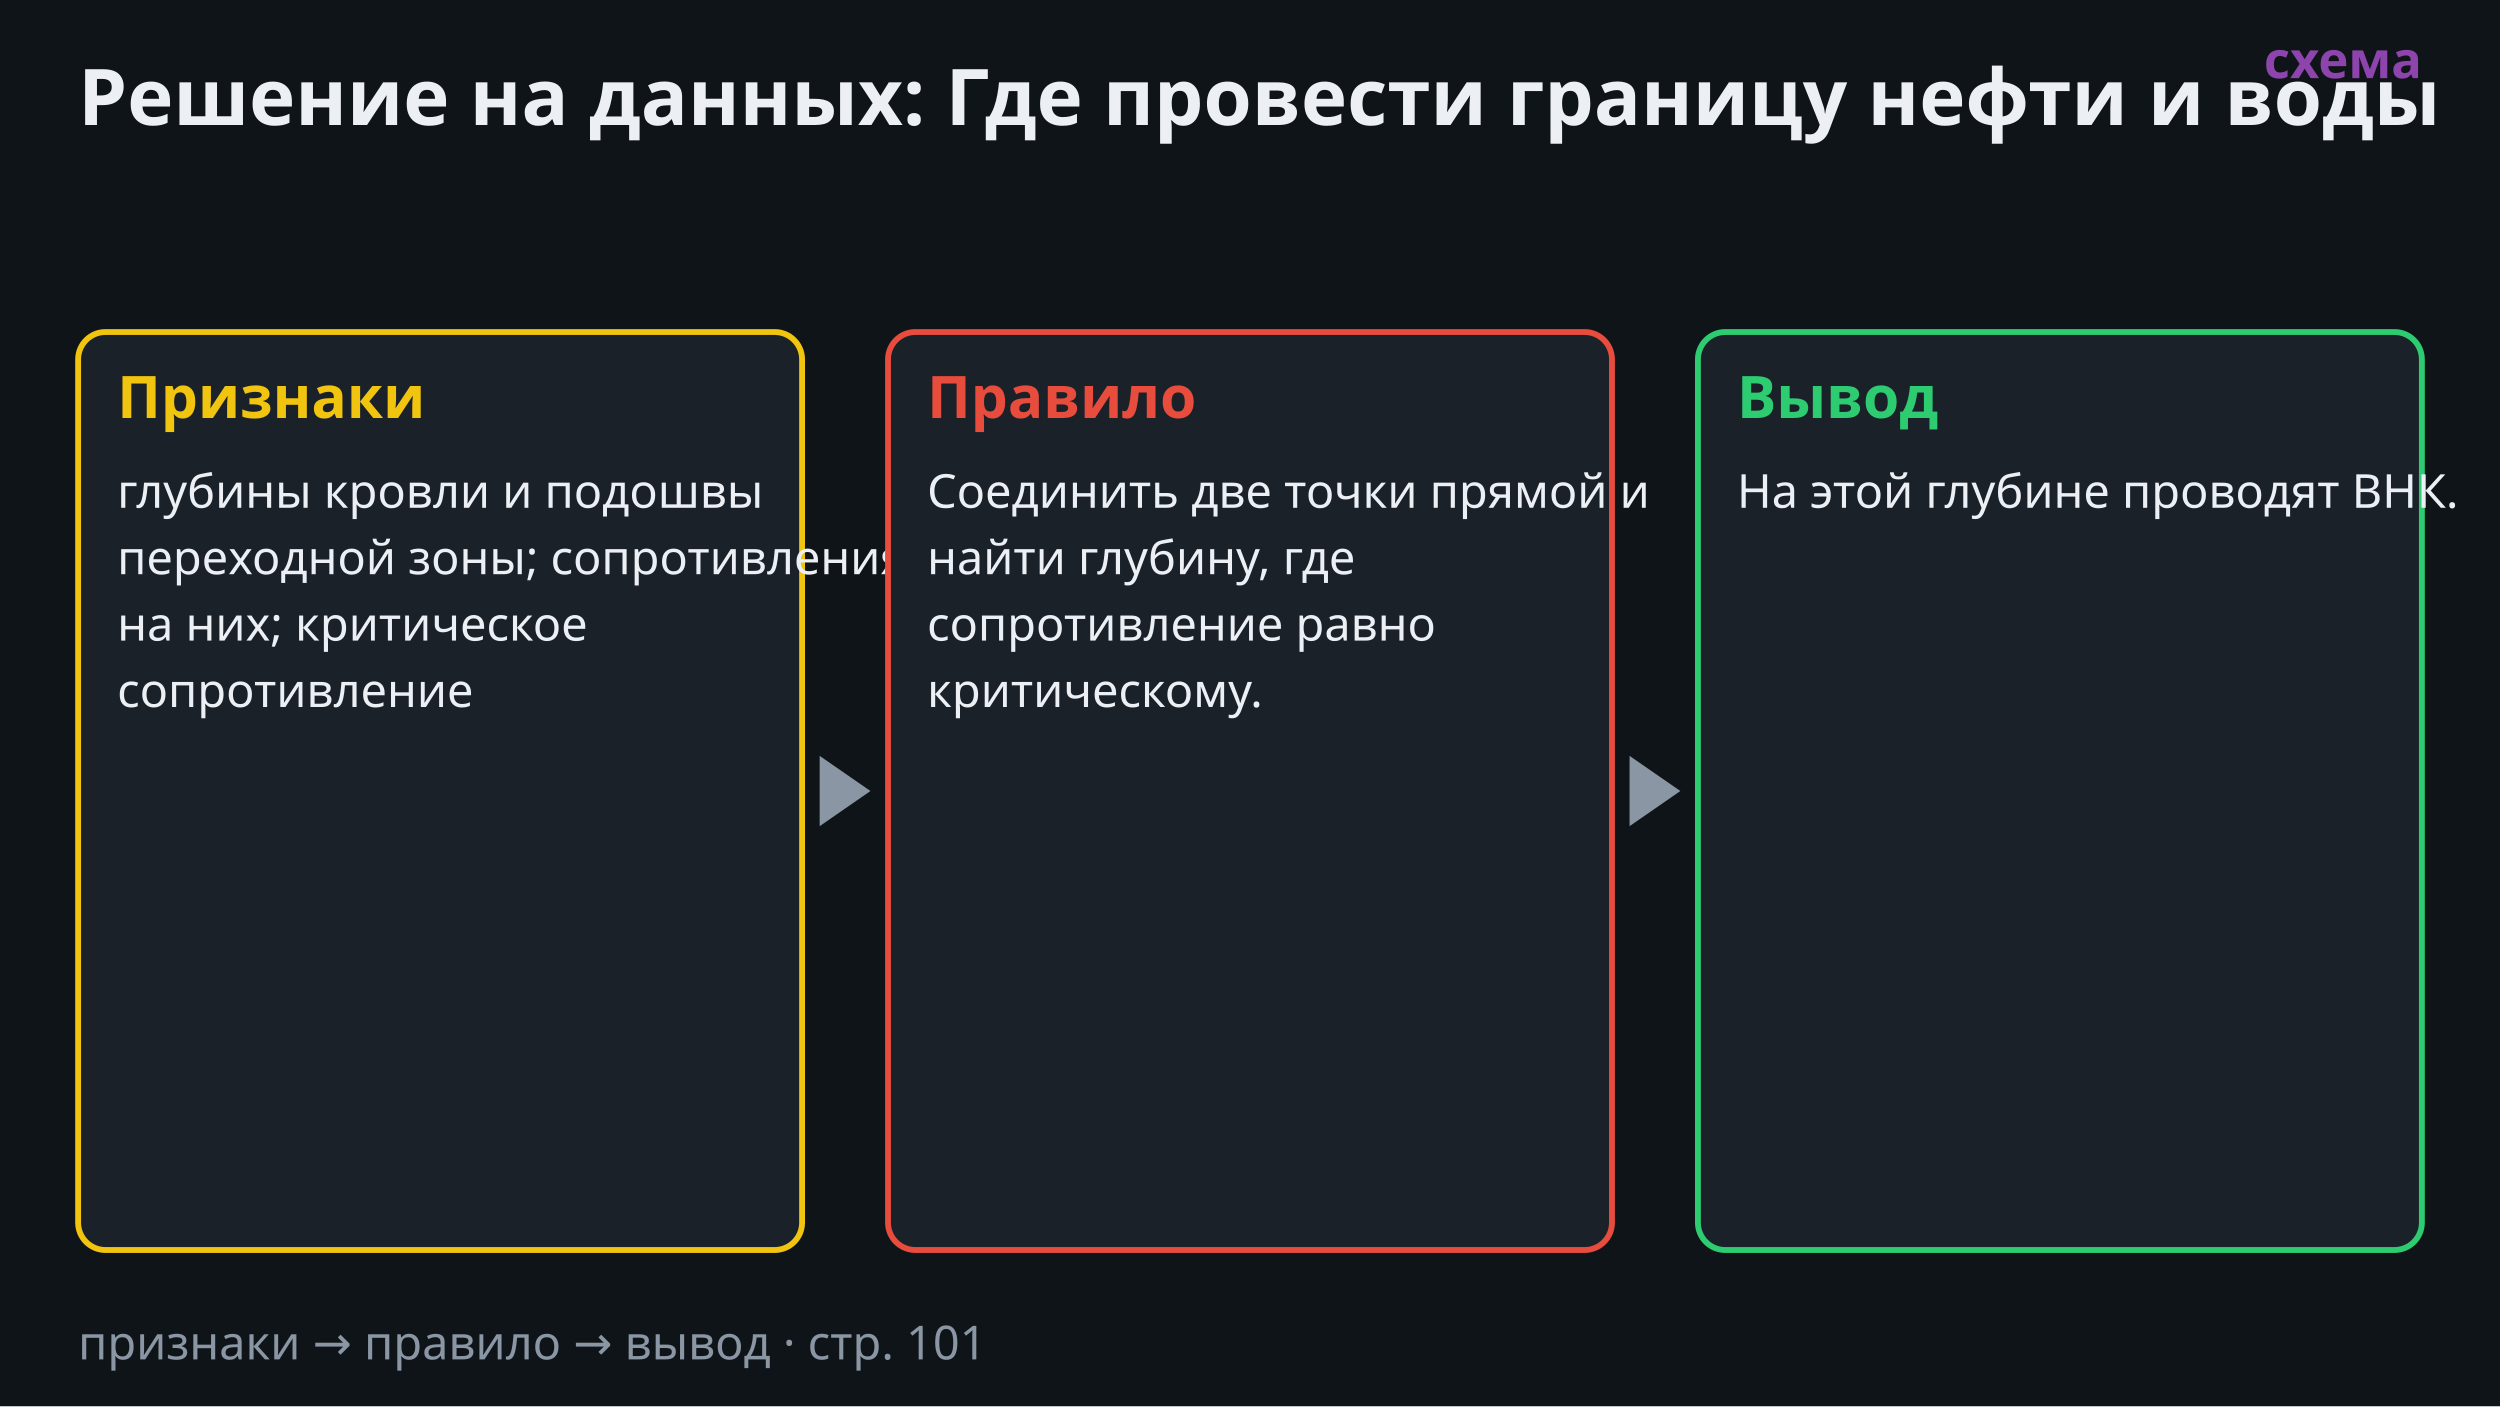
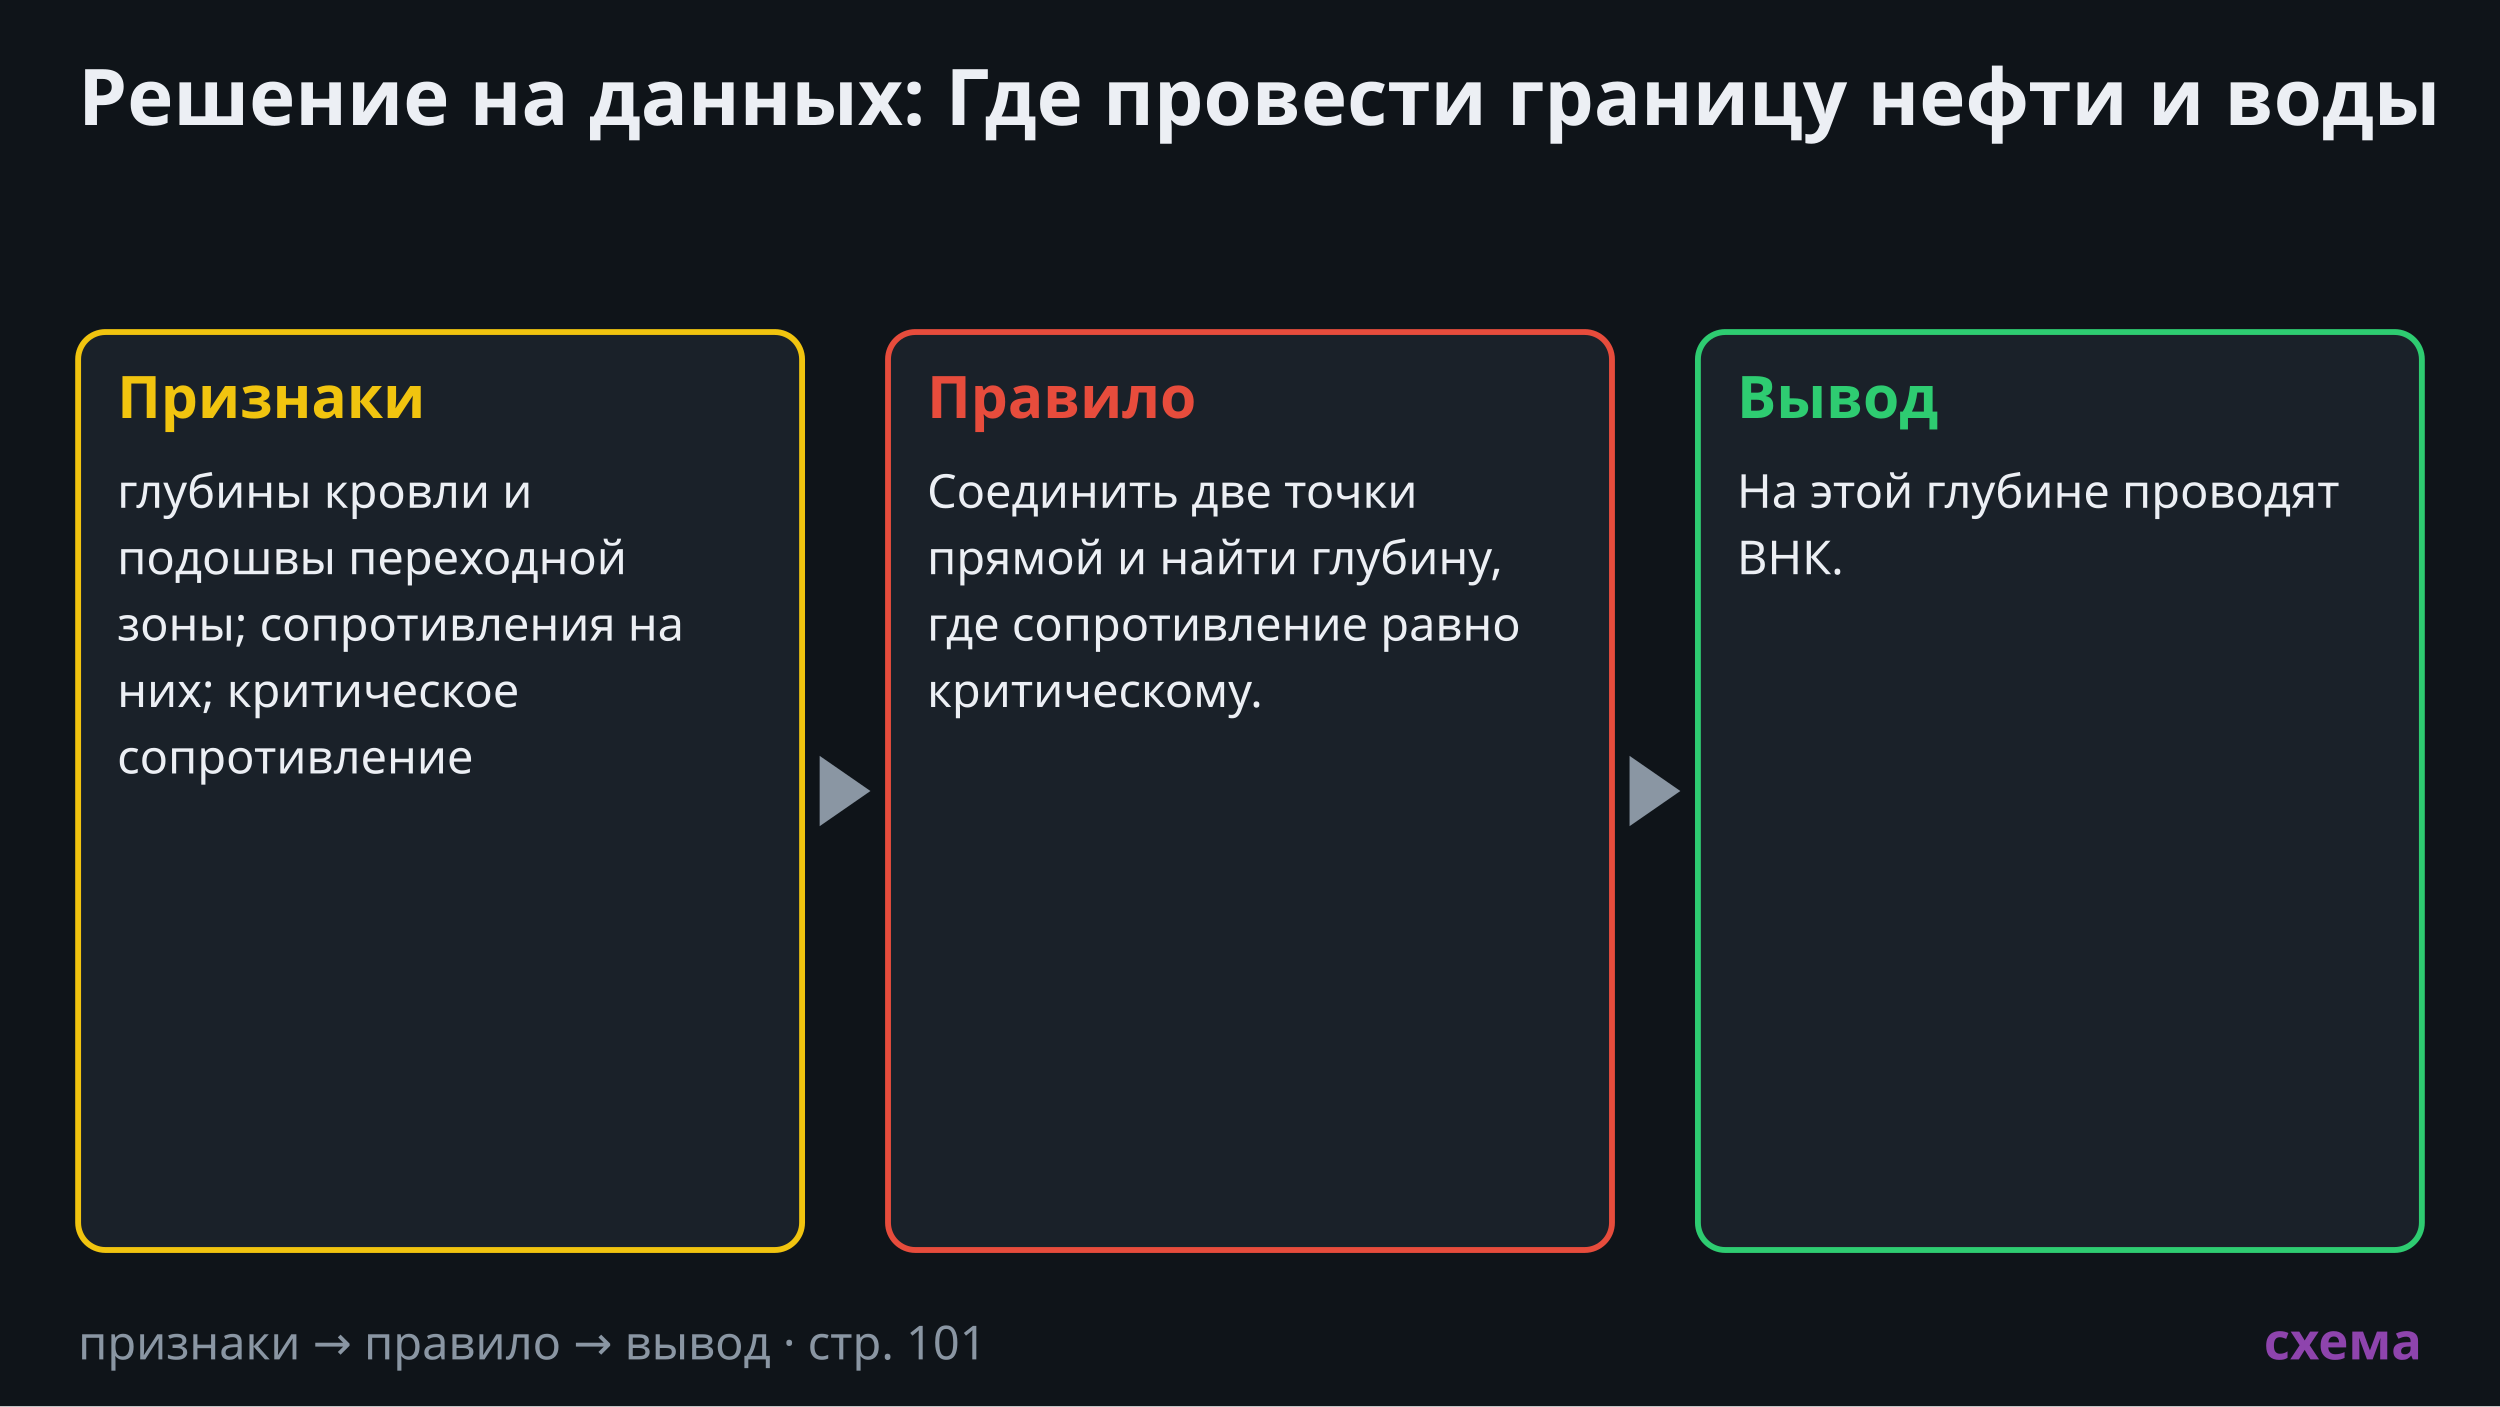
<svg xmlns="http://www.w3.org/2000/svg" viewBox="0 0 1280 720" width="1280" height="720" style="max-width:100%;height:auto">
  <rect width="1280" height="720" fill="#0F1419" />
  <text x="40" y="64" font-family="Segoe UI" font-size="40" font-weight="700" fill="#ECEFF4">Решение на данных: Где провести границу нефти и воды</text>
-   <text x="1240" y="40" text-anchor="end" font-family="Segoe UI" font-size="26" font-weight="700" fill="#8E44AD">схема</text>
+   <text x="1240" y="696" text-anchor="end" font-family="Segoe UI" font-size="26" font-weight="700" fill="#8E44AD">схема</text>
  <rect x="40.0" y="170" width="370.667" height="470" rx="14" fill="#1A2129" stroke="#F1C40F" stroke-width="3" />
  <text x="60.0" y="214" font-family="Segoe UI" font-size="30" font-weight="700" fill="#F1C40F">Признаки</text>
-   <text x="60.0" y="260" font-family="Segoe UI" font-size="24" fill="#ECEFF4">глубины кровли и подошвы</text>
-   <text x="60.0" y="294" font-family="Segoe UI" font-size="24" fill="#ECEFF4">переходной зоны; сопротивления</text>
-   <text x="60.0" y="328" font-family="Segoe UI" font-size="24" fill="#ECEFF4">на них; критическое</text>
-   <text x="60.0" y="362" font-family="Segoe UI" font-size="24" fill="#ECEFF4">сопротивление</text>
+   <text x="60.0" y="260" font-family="Segoe UI" font-size="24" fill="#ECEFF4">глубины кровли и</text>
+   <text x="60.0" y="294" font-family="Segoe UI" font-size="24" fill="#ECEFF4">подошвы переходной</text>
+   <text x="60.0" y="328" font-family="Segoe UI" font-size="24" fill="#ECEFF4">зоны; сопротивления на</text>
+   <text x="60.0" y="362" font-family="Segoe UI" font-size="24" fill="#ECEFF4">них; критическое</text>
+   <text x="60.0" y="396" font-family="Segoe UI" font-size="24" fill="#ECEFF4">сопротивление</text>
  <polygon points="419.667,387 445.667,405 419.667,423" fill="#8A96A3" />
  <rect x="454.667" y="170" width="370.667" height="470" rx="14" fill="#1A2129" stroke="#E74C3C" stroke-width="3" />
  <text x="474.667" y="214" font-family="Segoe UI" font-size="30" font-weight="700" fill="#E74C3C">Правило</text>
-   <text x="474.667" y="260" font-family="Segoe UI" font-size="24" fill="#ECEFF4">Соединить две точки прямой и</text>
-   <text x="474.667" y="294" font-family="Segoe UI" font-size="24" fill="#ECEFF4">найти глубину, где</text>
-   <text x="474.667" y="328" font-family="Segoe UI" font-size="24" fill="#ECEFF4">сопротивление равно</text>
+   <text x="474.667" y="260" font-family="Segoe UI" font-size="24" fill="#ECEFF4">Соединить две точки</text>
+   <text x="474.667" y="294" font-family="Segoe UI" font-size="24" fill="#ECEFF4">прямой и найти глубину,</text>
+   <text x="474.667" y="328" font-family="Segoe UI" font-size="24" fill="#ECEFF4">где сопротивление равно</text>
  <text x="474.667" y="362" font-family="Segoe UI" font-size="24" fill="#ECEFF4">критическому.</text>
  <polygon points="834.333,387 860.333,405 834.333,423" fill="#8A96A3" />
  <rect x="869.333" y="170" width="370.667" height="470" rx="14" fill="#1A2129" stroke="#2ECC71" stroke-width="3" />
  <text x="889.333" y="214" font-family="Segoe UI" font-size="30" font-weight="700" fill="#2ECC71">Вывод</text>
-   <text x="889.333" y="260" font-family="Segoe UI" font-size="24" fill="#ECEFF4">На этой глубине проводят ВНК.</text>
+   <text x="889.333" y="260" font-family="Segoe UI" font-size="24" fill="#ECEFF4">На этой глубине проводят</text>
+   <text x="889.333" y="294" font-family="Segoe UI" font-size="24" fill="#ECEFF4">ВНК.</text>
  <text x="40" y="696" font-family="Segoe UI" font-size="24" fill="#8A96A3">признаки → правило → вывод · стр. 101</text>
</svg>
